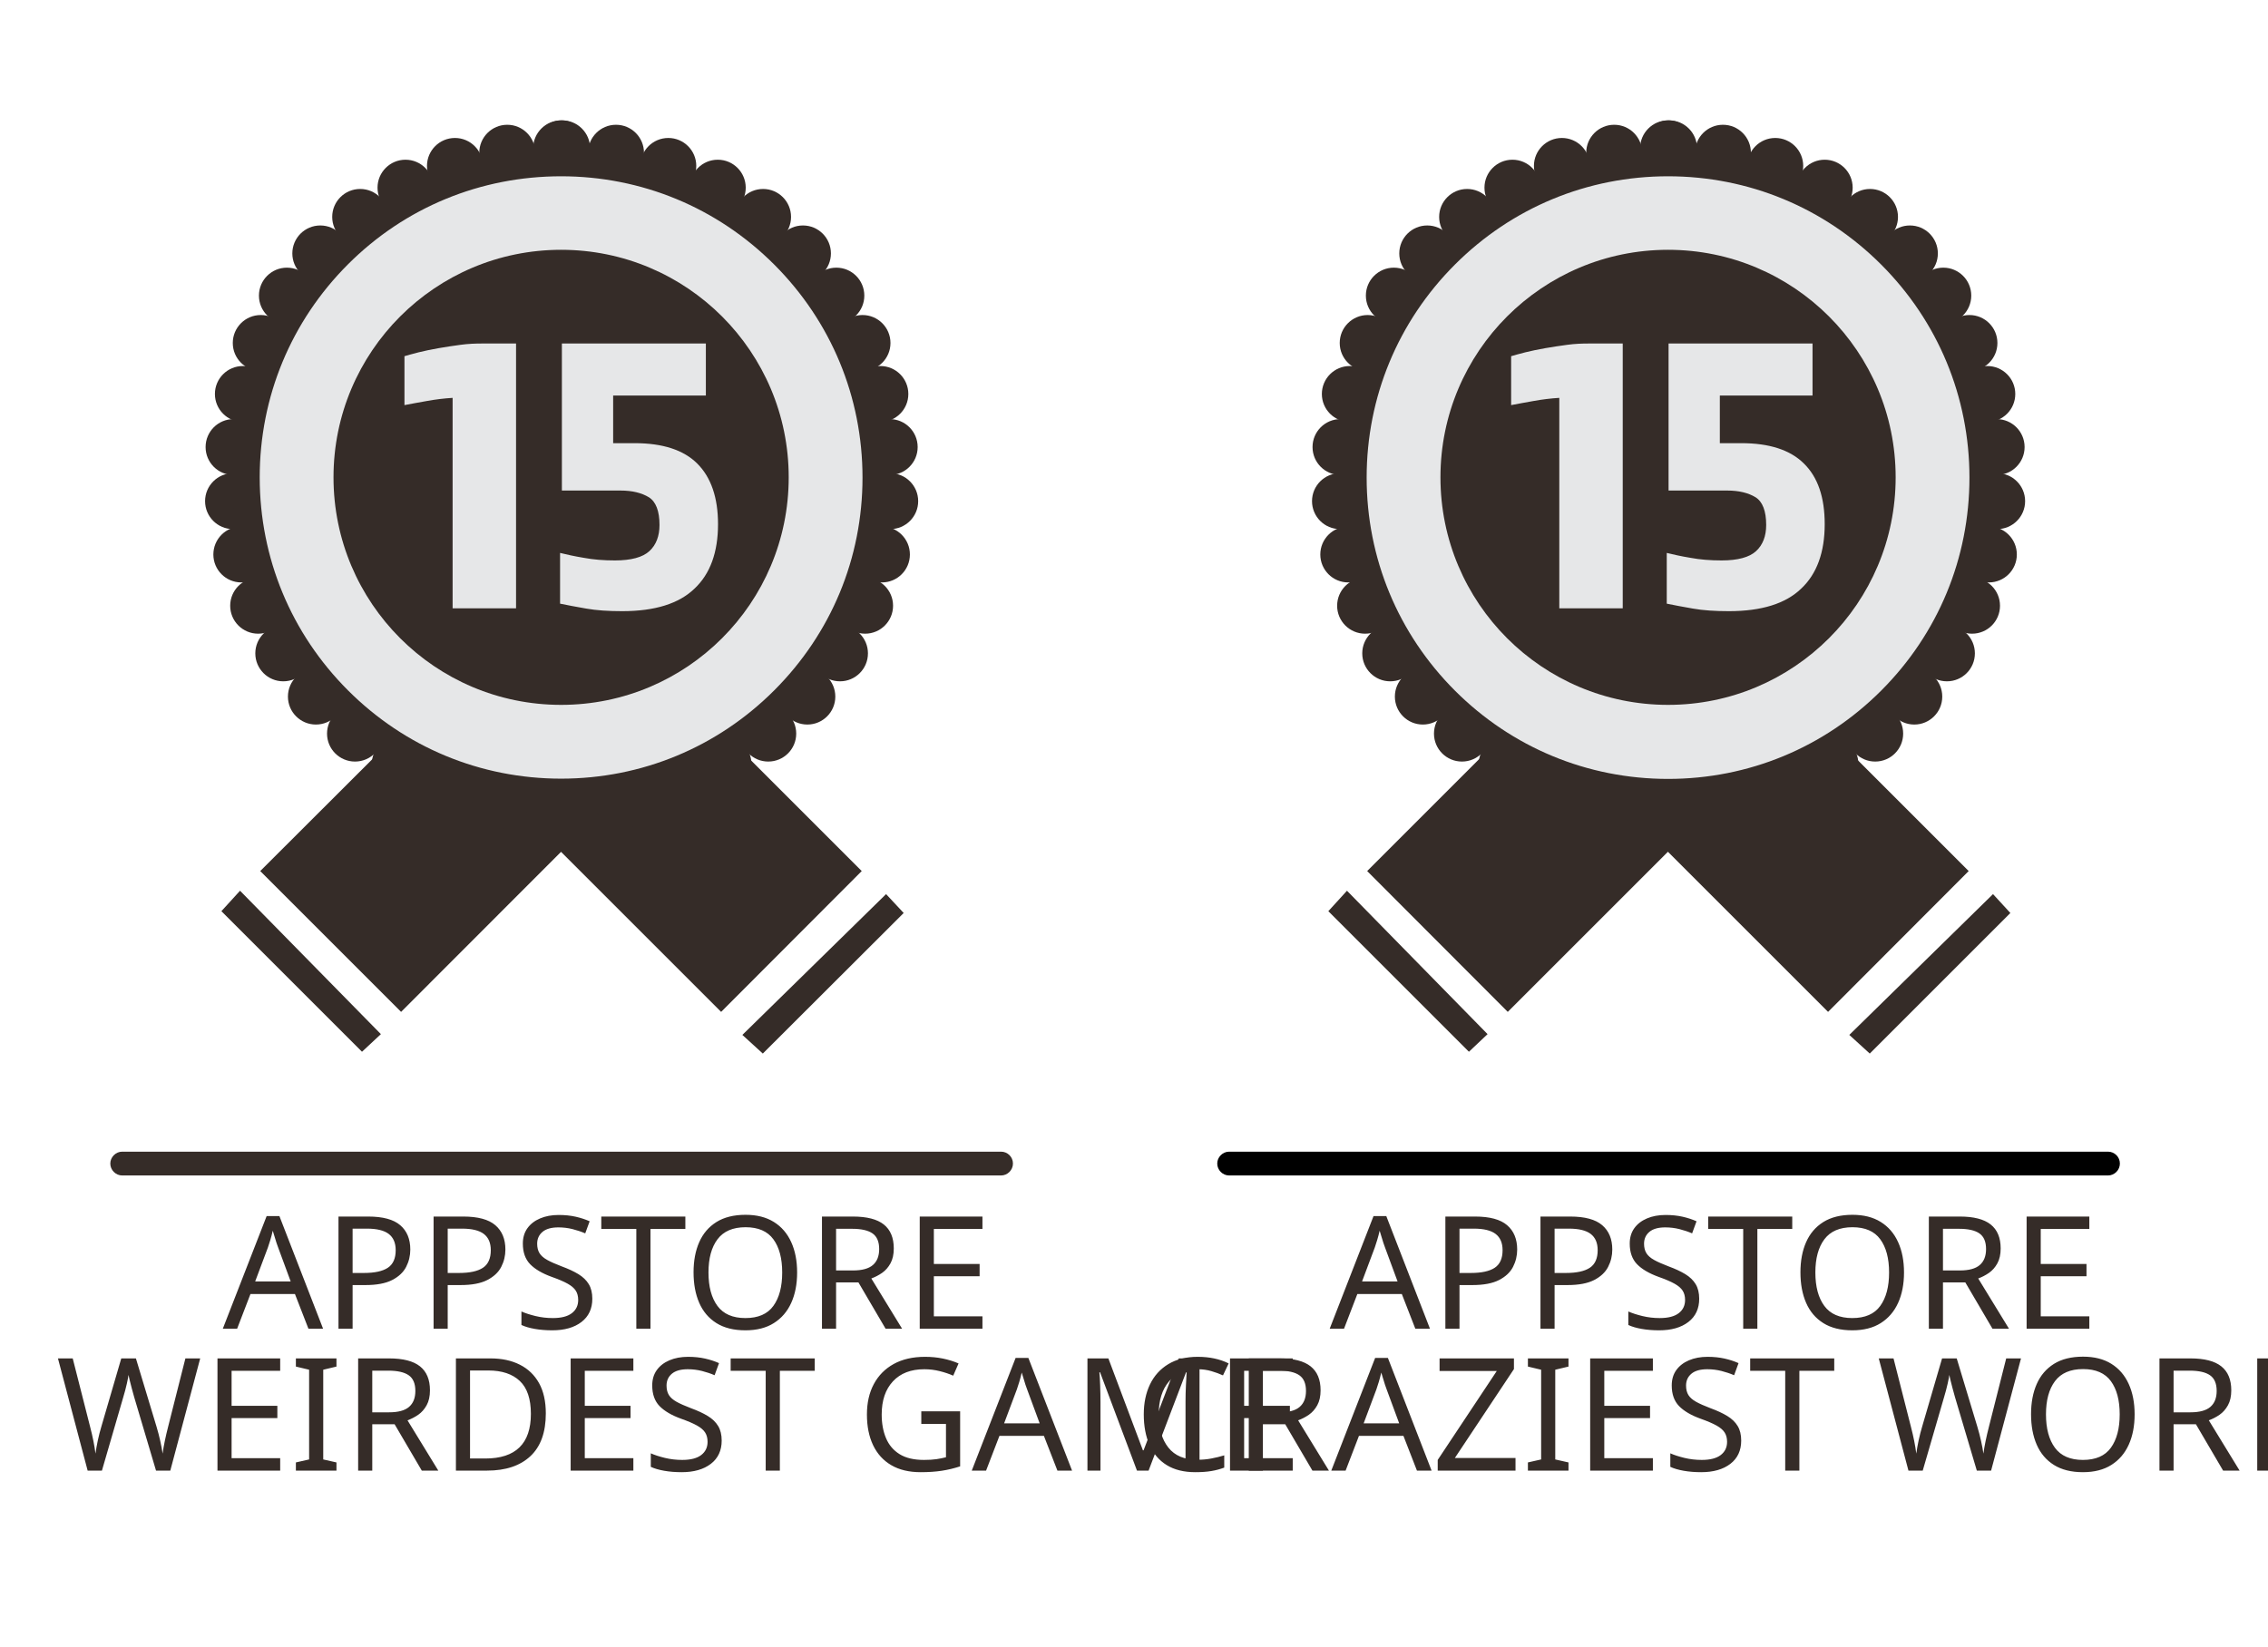
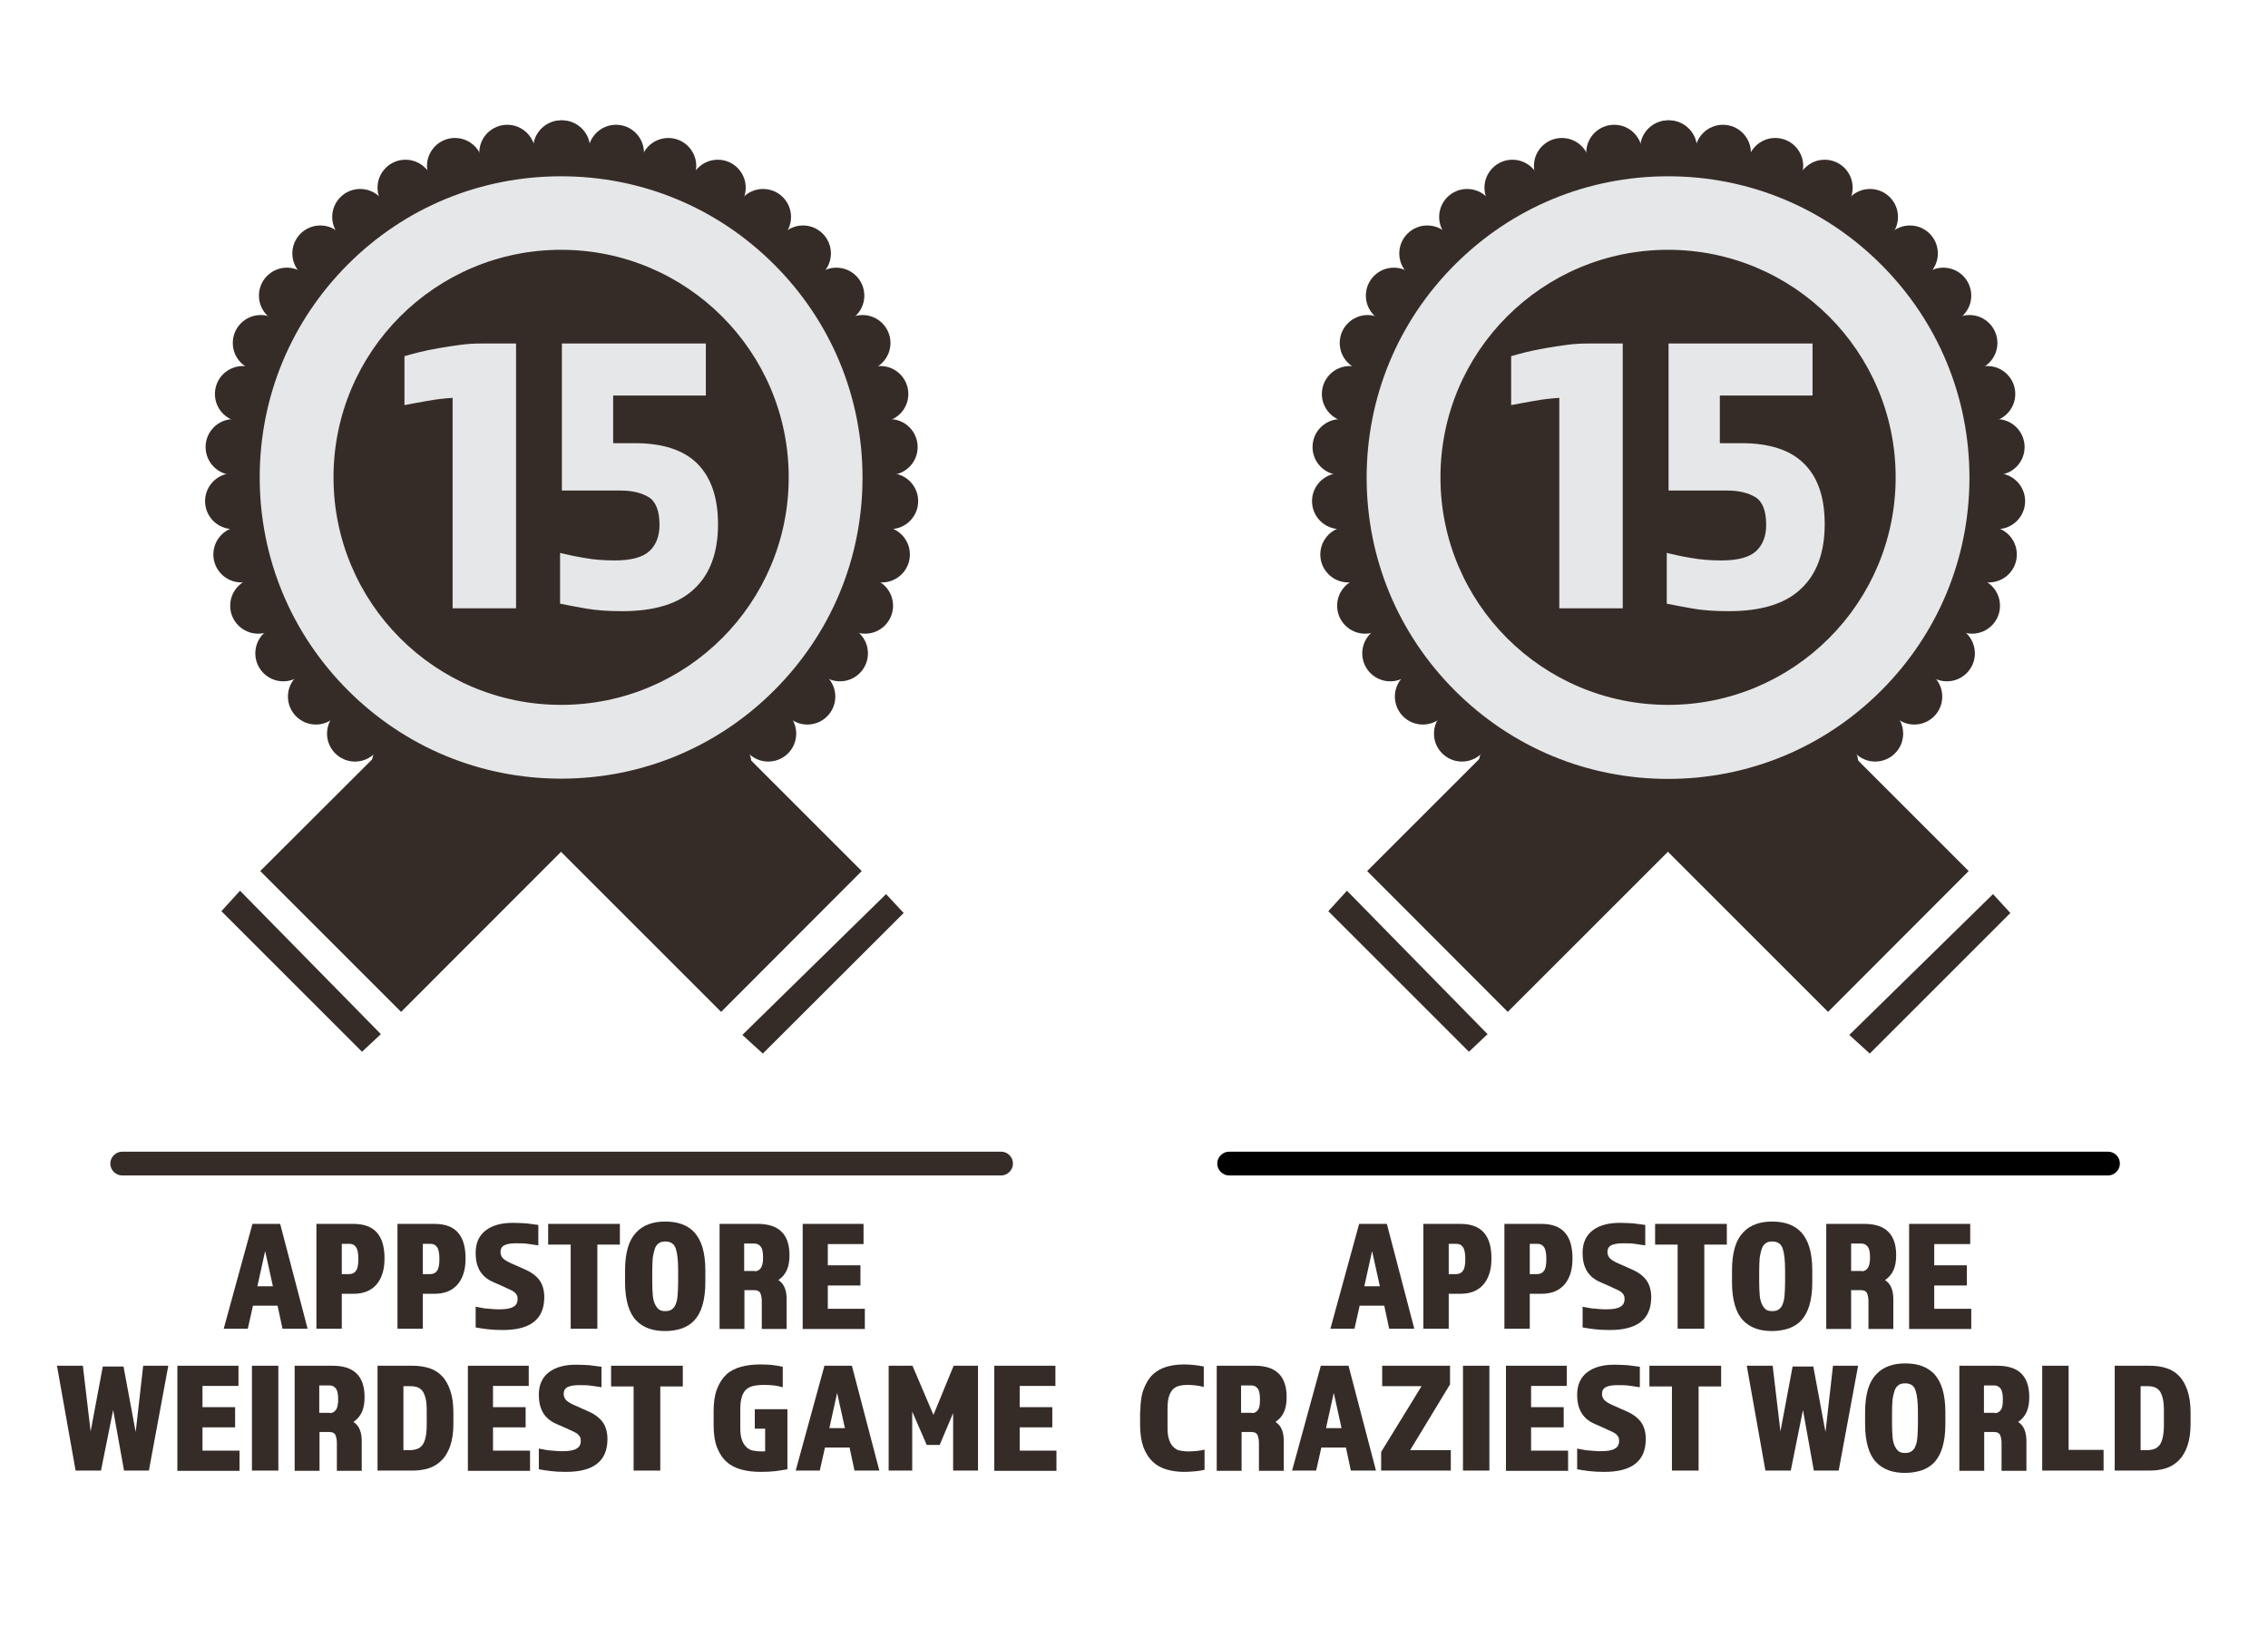
<svg xmlns="http://www.w3.org/2000/svg" version="1.1" id="Layer_1" x="0px" y="0px" viewBox="0 0 875.9 636" style="enable-background:new 0 0 875.9 636;" xml:space="preserve">
  <style type="text/css">
	.st0{fill:#352C28;}
	.st1{fill:#E6E7E8;}
- 	.st2{font-family:'Almaq-Refined';}
- 	.st3{font-size:60.702px;}
+ 	.st2{enable-background:new    ;}
</style>
  <path class="st0" d="M386.6,444.9H47.2c-2.5,0-4.6,2.1-4.6,4.6l0,0c0,2.5,2.1,4.6,4.6,4.6h339.4c2.5,0,4.6-2.1,4.6-4.6l0,0  C391.2,446.9,389.1,444.9,386.6,444.9z" />
  <g>
    <polygon class="st0" points="162.5,274.9 278.5,390.9 332.8,336.5 271.2,274.9  " />
    <polygon class="st0" points="286.7,399.8 294.6,407 349,352.7 342.2,345.4  " />
    <polygon class="st0" points="92.7,344.1 85.5,352 139.8,406.3 147.1,399.5  " />
    <polygon class="st0" points="270.8,274.9 154.9,390.9 100.5,336.5 162.2,274.9  " />
  </g>
  <g>
    <g>
      <g>
        <circle class="st0" cx="216.7" cy="57.3" r="10.8" />
      </g>
      <g>
        <circle class="st0" cx="195.9" cy="59" r="10.8" />
      </g>
      <g>
        <circle class="st0" cx="175.7" cy="64.1" r="10.8" />
      </g>
      <g>
        <circle class="st0" cx="156.6" cy="72.5" r="10.8" />
      </g>
      <g>
        <circle class="st0" cx="139.1" cy="83.8" r="10.8" />
      </g>
      <g>
        <circle class="st0" cx="123.7" cy="97.9" r="10.8" />
      </g>
      <g>
        <circle class="st0" cx="110.8" cy="114.2" r="10.8" />
      </g>
      <g>
        <circle class="st0" cx="100.7" cy="132.5" r="10.8" />
      </g>
      <g>
        <circle class="st0" cx="93.8" cy="152.2" r="10.8" />
      </g>
      <g>
        <circle class="st0" cx="90.2" cy="172.7" r="10.8" />
      </g>
      <g>
        <circle class="st0" cx="90" cy="193.6" r="10.8" />
      </g>
      <g>
        <circle class="st0" cx="93.2" cy="214.2" r="10.8" />
      </g>
      <g>
        <circle class="st0" cx="99.7" cy="234" r="10.8" />
      </g>
      <g>
        <circle class="st0" cx="109.4" cy="252.4" r="10.8" />
      </g>
      <g>
        <g>
          <circle class="st0" cx="122" cy="269.1" r="10.8" />
        </g>
        <g>
          <circle class="st0" cx="137.1" cy="283.4" r="10.8" />
        </g>
        <g>
          <circle class="st0" cx="154.4" cy="295.1" r="10.8" />
        </g>
        <g>
          <circle class="st0" cx="173.4" cy="303.8" r="10.8" />
        </g>
        <g>
          <circle class="st0" cx="193.5" cy="309.3" r="10.8" />
        </g>
      </g>
    </g>
    <g>
      <g>
        <circle class="st0" cx="217.1" cy="57.3" r="10.8" />
      </g>
      <g>
        <circle class="st0" cx="237.9" cy="59" r="10.8" />
      </g>
      <g>
-         <circle class="st0" cx="258.1" cy="64.1" r="10.8" />
+         <ellipse transform="matrix(0.1735 -0.9848 0.9848 0.1735 150.191 307.1639)" class="st0" cx="258.1" cy="64.1" rx="10.8" ry="10.8" />
      </g>
      <g>
        <circle class="st0" cx="277.2" cy="72.5" r="10.8" />
      </g>
      <g>
        <circle class="st0" cx="294.7" cy="83.8" r="10.8" />
      </g>
      <g>
        <circle class="st0" cx="310.1" cy="97.9" r="10.8" />
      </g>
      <g>
        <circle class="st0" cx="323" cy="114.2" r="10.8" />
      </g>
      <g>
        <circle class="st0" cx="333.1" cy="132.5" r="10.8" />
      </g>
      <g>
        <circle class="st0" cx="340" cy="152.2" r="10.8" />
      </g>
      <g>
        <circle class="st0" cx="343.6" cy="172.7" r="10.8" />
      </g>
      <g>
        <circle class="st0" cx="343.8" cy="193.6" r="10.8" />
      </g>
      <g>
        <circle class="st0" cx="340.6" cy="214.2" r="10.8" />
      </g>
      <g>
        <circle class="st0" cx="334.1" cy="234" r="10.8" />
      </g>
      <g>
        <circle class="st0" cx="324.4" cy="252.4" r="10.8" />
      </g>
      <g>
        <circle class="st0" cx="311.8" cy="269.1" r="10.8" />
      </g>
      <g>
        <circle class="st0" cx="296.7" cy="283.4" r="10.8" />
      </g>
      <g>
        <circle class="st0" cx="279.4" cy="295.1" r="10.8" />
      </g>
      <g>
        <circle class="st0" cx="260.5" cy="303.8" r="10.8" />
      </g>
      <g>
        <circle class="st0" cx="240.4" cy="309.3" r="10.8" />
      </g>
      <g>
        <circle class="st0" cx="240.4" cy="309.3" r="10.8" />
      </g>
    </g>
  </g>
  <circle class="st1" cx="216.7" cy="184.4" r="121.8" />
  <circle class="st0" cx="216.7" cy="184.4" r="87.9" />
  <g>
-     <path class="st0" d="M216.7,68.1c31.1,0,60.3,12.1,82.3,34.1c22,22,34.1,51.2,34.1,82.3S321,244.7,299,266.7   c-22,22-51.2,34.1-82.3,34.1s-60.3-12.1-82.3-34.1c-22-22-34.1-51.2-34.1-82.3s12.1-60.3,34.1-82.3S185.6,68.1,216.7,68.1    M216.7,57.3c-70.2,0-127.1,56.9-127.1,127.1s56.9,127.1,127.1,127.1s127.1-56.9,127.1-127.1S286.9,57.3,216.7,57.3L216.7,57.3z" />
-   </g>
-   <g>
-     <path class="st1" d="M174.8,235v-81.3c-3.3,0.2-6.6,0.6-9.9,1.2c-3.3,0.6-6.2,1.1-8.7,1.6v-18.9c1.3-0.4,3.2-0.9,5.5-1.5   c2.4-0.6,4.9-1.1,7.7-1.6c2.8-0.5,5.6-0.9,8.5-1.3c2.9-0.4,5.7-0.5,8.4-0.5h13V235H174.8z" />
-     <path class="st1" d="M277.3,202.5c0,10.8-3,19.2-9.1,24.9c-6,5.8-15.3,8.7-27.9,8.7c-5.3,0-10-0.3-13.9-1   c-3.9-0.7-7.3-1.3-10.1-1.9v-19.6c2.5,0.6,5.5,1.3,9.2,1.9c3.7,0.7,7.7,1,12,1c6.2,0,10.7-1.2,13.3-3.6c2.6-2.4,3.9-5.8,3.9-10.1   c0-5.4-1.4-9-4.1-10.7c-2.8-1.7-6.4-2.6-11-2.6H217v-56.8h55.6v20.1h-35.8v18.4h8.3c10.8,0,18.9,2.6,24.2,7.9   C274.6,184.4,277.3,192.2,277.3,202.5z" />
-   </g>
-   <text transform="matrix(1 0 0 1 86.044 513.3077)">
-     <tspan x="0" y="0" class="st0 st2 st3">APPSTORE </tspan>
-     <tspan x="-64.4" y="54.8" class="st0 st2 st3">WEIRDEST GAME</tspan>
-   </text>
+     <path class="st0" d="M216.7,68.1c31.1,0,60.3,12.1,82.3,34.1s34.1,51.2,34.1,82.3S321,244.7,299,266.7s-51.2,34.1-82.3,34.1   s-60.3-12.1-82.3-34.1s-34.1-51.2-34.1-82.3s12.1-60.3,34.1-82.3S185.6,68.1,216.7,68.1 M216.7,57.3   c-70.2,0-127.1,56.9-127.1,127.1s56.9,127.1,127.1,127.1s127.1-56.9,127.1-127.1S286.9,57.3,216.7,57.3L216.7,57.3z" />
+   </g>
+   <g>
+     <path class="st1" d="M174.8,235v-81.3c-3.3,0.2-6.6,0.6-9.9,1.2c-3.3,0.6-6.2,1.1-8.7,1.6v-18.9c1.3-0.4,3.2-0.9,5.5-1.5   c2.4-0.6,4.9-1.1,7.7-1.6s5.6-0.9,8.5-1.3c2.9-0.4,5.7-0.5,8.4-0.5h13V235H174.8z" />
+     <path class="st1" d="M277.3,202.5c0,10.8-3,19.2-9.1,24.9c-6,5.8-15.3,8.7-27.9,8.7c-5.3,0-10-0.3-13.9-1s-7.3-1.3-10.1-1.9v-19.6   c2.5,0.6,5.5,1.3,9.2,1.9c3.7,0.7,7.7,1,12,1c6.2,0,10.7-1.2,13.3-3.6c2.6-2.4,3.9-5.8,3.9-10.1c0-5.4-1.4-9-4.1-10.7   c-2.8-1.7-6.4-2.6-11-2.6H217v-56.8h55.6v20.1h-35.8v18.4h8.3c10.8,0,18.9,2.6,24.2,7.9C274.6,184.4,277.3,192.2,277.3,202.5z" />
+   </g>
+   <g class="st2">
+     <path class="st0" d="M97.5,472.8h10.7l10.6,40.5h-9.7l-1.9-8.9h-9.5l-2,8.9h-9.3L97.5,472.8z M105.4,496.9l-3-13.6l-3,13.6H105.4z" />
+     <path class="st0" d="M122.3,472.8h14.1c4.2,0,7.2,1.1,9.2,3.4c2,2.3,2.9,5.6,2.9,10c0,4.2-1,7.5-3,9.9c-2,2.4-5,3.7-8.9,3.7h-4.6   v13.5h-9.8V472.8z M134.8,492.2c1.2,0,2.1-0.4,2.7-1.3c0.6-0.8,0.9-2.3,0.9-4.5c0-2.2-0.3-3.8-0.9-4.6c-0.6-0.9-1.4-1.3-2.6-1.3   h-2.9v11.7H134.8z" />
+     <path class="st0" d="M153.6,472.8h14.1c4.2,0,7.2,1.1,9.2,3.4c2,2.3,2.9,5.6,2.9,10c0,4.2-1,7.5-3,9.9c-2,2.4-5,3.7-8.9,3.7h-4.6   v13.5h-9.8V472.8z M166.1,492.2c1.2,0,2.1-0.4,2.7-1.3c0.6-0.8,0.9-2.3,0.9-4.5c0-2.2-0.3-3.8-0.9-4.6c-0.6-0.9-1.4-1.3-2.6-1.3   h-2.9v11.7H166.1z" />
+     <path class="st0" d="M199.9,501.7c0-0.6-0.1-1-0.3-1.4c-0.2-0.4-0.5-0.7-0.9-1.1c-0.4-0.3-1-0.7-1.7-1c-0.7-0.3-1.6-0.7-2.6-1.2   l-3.4-1.5c-1-0.4-2-0.9-2.8-1.5c-0.9-0.6-1.6-1.3-2.3-2.2c-0.7-0.9-1.2-2-1.6-3.2c-0.4-1.3-0.6-2.8-0.6-4.6c0-1.9,0.3-3.6,1-5.1   c0.7-1.5,1.7-2.7,2.9-3.6c1.3-1,2.8-1.7,4.6-2.2c1.8-0.5,3.8-0.7,5.9-0.7c1.8,0,3.5,0.1,5.2,0.2c1.6,0.2,3.2,0.4,4.6,0.6v7.9   c-1.4-0.2-2.8-0.4-4.1-0.6c-1.3-0.2-2.9-0.2-4.6-0.2c-1.8,0-3.2,0.2-4.3,0.7c-1.1,0.5-1.6,1.4-1.6,2.7c0,0.7,0.2,1.3,0.5,1.8   c0.3,0.5,0.7,0.9,1.3,1.3c0.6,0.4,1.2,0.7,2,1.1c0.7,0.3,1.6,0.7,2.5,1.1l3.6,1.6c2.2,1,3.9,2.3,5.1,3.9c1.2,1.6,1.9,3.9,1.9,6.6   c0,8.5-5.3,12.7-16,12.7c-2.3,0-4.2-0.1-5.8-0.3c-1.6-0.2-3.2-0.4-4.7-0.7v-8c0.7,0.1,1.4,0.3,2.1,0.4c0.7,0.1,1.4,0.3,2.1,0.3   s1.5,0.2,2.3,0.2c0.8,0.1,1.8,0.1,2.8,0.1c2.4,0,4.2-0.3,5.3-1C199.4,504.2,199.9,503.2,199.9,501.7z" />
+     <path class="st0" d="M220.4,480.8h-8.7v-8h27.7v8h-8.7v32.5h-10.3V480.8z" />
+     <path class="st0" d="M256.9,514.2c-2.3,0-4.5-0.3-6.4-1c-1.9-0.7-3.5-1.7-4.9-3.2c-1.4-1.5-2.4-3.4-3.1-5.8s-1.1-5.3-1.1-8.7v-4.9   c0-3.4,0.4-6.3,1.1-8.7c0.7-2.4,1.8-4.3,3.2-5.8c1.4-1.5,3-2.5,4.9-3.2c1.9-0.7,4-1,6.3-1c2.3,0,4.5,0.3,6.4,1   c1.9,0.7,3.5,1.7,4.9,3.2c1.3,1.5,2.4,3.4,3.1,5.8c0.7,2.4,1.1,5.3,1.1,8.7v4.9c0,3.4-0.4,6.3-1.1,8.7c-0.7,2.4-1.7,4.3-3.1,5.8   c-1.3,1.5-3,2.5-4.9,3.2C261.5,513.8,259.3,514.2,256.9,514.2z M257,479.6c-1.1,0-2,0.2-2.6,0.7c-0.7,0.5-1.2,1.2-1.5,2.1   s-0.6,2.1-0.8,3.4c-0.1,1.4-0.2,3-0.2,4.9v4.7c0,1.9,0.1,3.5,0.2,4.9c0.1,1.4,0.4,2.5,0.8,3.4c0.4,0.9,0.9,1.6,1.5,2.1   c0.6,0.5,1.5,0.7,2.5,0.7c1.1,0,2-0.2,2.6-0.7c0.7-0.5,1.2-1.2,1.5-2.1c0.4-0.9,0.6-2.1,0.7-3.4c0.1-1.4,0.2-3,0.2-4.9v-4.7   c0-3.7-0.3-6.5-0.9-8.3C260.4,480.5,259,479.6,257,479.6z" />
+     <path class="st0" d="M277.9,472.8h14.7c8.2,0,12.3,4,12.3,12.1c0,2.2-0.3,4.1-1,5.7c-0.7,1.6-1.8,2.9-3.3,3.9   c1.2,0.8,2,1.8,2.5,3.1c0.5,1.3,0.7,2.7,0.7,4.3v11.5h-9.6v-10.8c0-1.1-0.2-2.1-0.5-2.9c-0.3-0.8-1.1-1.3-2.4-1.3h-3.8v15h-9.6   V472.8z M291.5,491.1c1,0,1.7-0.4,2.3-1.2c0.6-0.8,0.9-2.1,0.9-4.1c0-2.1-0.3-3.5-0.9-4.2c-0.6-0.8-1.4-1.2-2.5-1.2h-3.9v10.6   H291.5z" />
+     <path class="st0" d="M309.9,472.8h23.6v7.8h-13.8v8.2h12.6v7.8h-12.6v9h14.3v7.8h-24V472.8z" />
+   </g>
+   <g class="st2">
+     <path class="st0" d="M22,527.6h10l3,25.4l4.7-25.1h8l4.7,25.3l2.9-25.6H65l-7.5,40.5h-9.6l-4.2-23.4L39,568.1h-9.8L22,527.6z" />
+     <path class="st0" d="M68.5,527.6h23.6v7.8H78.2v8.2h12.6v7.8H78.2v9h14.3v7.8h-24V527.6z" />
+     <path class="st0" d="M97.3,527.6h10.2v40.5H97.3V527.6z" />
+     <path class="st0" d="M113.8,527.6h14.7c8.2,0,12.3,4,12.3,12.1c0,2.2-0.3,4.1-1,5.7c-0.7,1.6-1.8,2.9-3.3,3.9   c1.2,0.8,2,1.8,2.5,3.1c0.5,1.3,0.7,2.7,0.7,4.3v11.5h-9.6v-10.8c0-1.1-0.2-2.1-0.5-2.9c-0.3-0.8-1.1-1.3-2.4-1.3h-3.8v15h-9.6   V527.6z M127.4,545.9c1,0,1.7-0.4,2.3-1.2c0.6-0.8,0.9-2.1,0.9-4.1c0-2.1-0.3-3.5-0.9-4.2c-0.6-0.8-1.4-1.2-2.5-1.2h-3.9v10.6   H127.4z" />
+     <path class="st0" d="M145.8,568.1v-40.5h13.5c2.3,0,4.5,0.3,6.4,0.9c1.9,0.6,3.6,1.6,5,3.1c1.4,1.4,2.4,3.3,3.2,5.6   c0.8,2.3,1.2,5.2,1.2,8.6v4.1c0,3.4-0.4,6.3-1.2,8.6c-0.8,2.3-1.9,4.2-3.3,5.6c-1.4,1.4-3.1,2.5-5,3.1c-1.9,0.6-4,0.9-6.3,0.9   H145.8z M155.6,560.2h2.5c1.1,0,2-0.1,2.8-0.4c0.8-0.2,1.5-0.7,2.1-1.4c0.6-0.7,1-1.7,1.3-2.9c0.3-1.3,0.5-2.9,0.5-5v-5.2   c0-2-0.1-3.7-0.4-4.9c-0.3-1.3-0.7-2.3-1.2-3c-0.5-0.7-1.2-1.2-2-1.5c-0.8-0.3-1.7-0.4-2.8-0.4h-2.6V560.2z" />
+     <path class="st0" d="M180.6,527.6h23.6v7.8h-13.8v8.2h12.6v7.8h-12.6v9h14.3v7.8h-24V527.6z" />
+     <path class="st0" d="M224.3,556.5c0-0.6-0.1-1-0.3-1.4c-0.2-0.4-0.5-0.7-0.9-1.1c-0.4-0.3-1-0.7-1.7-1c-0.7-0.3-1.6-0.7-2.6-1.2   l-3.4-1.5c-1-0.4-2-0.9-2.8-1.5c-0.9-0.6-1.6-1.3-2.3-2.2c-0.7-0.9-1.2-2-1.6-3.2c-0.4-1.3-0.6-2.8-0.6-4.6c0-1.9,0.3-3.6,1-5.1   c0.7-1.5,1.7-2.7,2.9-3.6c1.3-1,2.8-1.7,4.6-2.2c1.8-0.5,3.8-0.7,5.9-0.7c1.8,0,3.5,0.1,5.2,0.2c1.6,0.2,3.2,0.4,4.6,0.6v7.9   c-1.4-0.2-2.8-0.4-4.1-0.6c-1.3-0.2-2.9-0.2-4.6-0.2c-1.8,0-3.2,0.2-4.3,0.7c-1.1,0.5-1.6,1.4-1.6,2.7c0,0.7,0.2,1.3,0.5,1.8   c0.3,0.5,0.7,0.9,1.3,1.3c0.6,0.4,1.2,0.7,2,1.1c0.7,0.3,1.6,0.7,2.5,1.1l3.6,1.6c2.2,1,3.9,2.3,5.1,3.9c1.2,1.6,1.9,3.9,1.9,6.6   c0,8.5-5.3,12.7-16,12.7c-2.3,0-4.2-0.1-5.8-0.3c-1.6-0.2-3.2-0.4-4.7-0.7v-8c0.7,0.1,1.4,0.3,2.1,0.4c0.7,0.1,1.4,0.3,2.1,0.3   s1.5,0.2,2.3,0.2c0.8,0.1,1.8,0.1,2.8,0.1c2.4,0,4.2-0.3,5.3-1C223.8,559,224.3,558,224.3,556.5z" />
+     <path class="st0" d="M244.8,535.6H236v-8h27.7v8H255v32.5h-10.3V535.6z" />
+     <path class="st0" d="M275.6,545.2c0-3.4,0.4-6.3,1.3-8.6c0.9-2.3,2.1-4.2,3.6-5.6s3.5-2.4,5.7-3c2.2-0.6,4.7-0.9,7.5-0.9   c1.6,0,3.1,0.1,4.5,0.2c1.4,0.2,2.8,0.4,4.1,0.7v7.9c-1.3-0.3-2.4-0.6-3.5-0.7c-1.1-0.1-2.3-0.2-3.7-0.2c-1.3,0-2.6,0.1-3.7,0.3   c-1.1,0.2-2.1,0.6-2.9,1.2c-0.8,0.6-1.5,1.6-1.9,2.8c-0.4,1.2-0.7,2.8-0.7,4.9v7.3c0,2.1,0.2,3.7,0.7,4.9c0.4,1.2,1.1,2.1,1.8,2.8   c0.8,0.6,1.6,1.1,2.6,1.2c1,0.2,2,0.3,3,0.3c0.2,0,0.4,0,0.6,0s0.5,0,0.9-0.1v-8.7h-4v-7.5h12.6v23.2c-1.3,0.2-2.8,0.5-4.5,0.7   c-1.7,0.2-3.7,0.3-5.8,0.3c-2.8,0-5.3-0.3-7.5-0.9c-2.2-0.6-4.2-1.6-5.7-3c-1.6-1.4-2.8-3.3-3.7-5.6c-0.9-2.3-1.3-5.2-1.3-8.6   V545.2z" />
+     <path class="st0" d="M318.4,527.6H329l10.6,40.5H330l-1.9-8.9h-9.5l-2,8.9h-9.3L318.4,527.6z M326.3,551.7l-3-13.6l-3,13.6H326.3z" />
+     <path class="st0" d="M343.2,527.6h9.2l8.1,19l7.8-19h9.4v40.5h-9.6v-22.2l-5.2,12.3h-5l-5.6-12.9v22.8h-9.1V527.6z" />
+     <path class="st0" d="M384,527.6h23.6v7.8h-13.8v8.2h12.6v7.8h-12.6v9H408v7.8h-24V527.6z" />
+   </g>
  <path d="M814.1,444.9H474.7c-2.5,0-4.6,2.1-4.6,4.6l0,0c0,2.5,2.1,4.6,4.6,4.6h339.4c2.5,0,4.6-2.1,4.6-4.6l0,0  C818.7,446.9,816.6,444.9,814.1,444.9z" />
  <g>
    <polygon class="st0" points="590,274.9 706,390.9 760.3,336.5 698.7,274.9  " />
    <polygon class="st0" points="714.2,399.8 722.1,407 776.4,352.7 769.7,345.4  " />
    <polygon class="st0" points="520.2,344.1 513,352 567.3,406.3 574.5,399.5  " />
    <polygon class="st0" points="698.3,274.9 582.3,390.9 528,336.5 589.6,274.9  " />
  </g>
  <g>
    <g>
      <g>
        <circle class="st0" cx="644.2" cy="57.3" r="10.8" />
      </g>
      <g>
        <circle class="st0" cx="623.4" cy="59" r="10.8" />
      </g>
      <g>
        <circle class="st0" cx="603.2" cy="64.1" r="10.8" />
      </g>
      <g>
        <circle class="st0" cx="584.1" cy="72.5" r="10.8" />
      </g>
      <g>
        <circle class="st0" cx="566.6" cy="83.8" r="10.8" />
      </g>
      <g>
        <circle class="st0" cx="551.2" cy="97.9" r="10.8" />
      </g>
      <g>
        <circle class="st0" cx="538.3" cy="114.2" r="10.8" />
      </g>
      <g>
        <circle class="st0" cx="528.2" cy="132.5" r="10.8" />
      </g>
      <g>
        <circle class="st0" cx="521.3" cy="152.2" r="10.8" />
      </g>
      <g>
        <circle class="st0" cx="517.7" cy="172.7" r="10.8" />
      </g>
      <g>
        <circle class="st0" cx="517.5" cy="193.6" r="10.8" />
      </g>
      <g>
        <circle class="st0" cx="520.7" cy="214.2" r="10.8" />
      </g>
      <g>
        <circle class="st0" cx="527.2" cy="234" r="10.8" />
      </g>
      <g>
        <circle class="st0" cx="536.9" cy="252.4" r="10.8" />
      </g>
      <g>
        <g>
          <circle class="st0" cx="549.5" cy="269.1" r="10.8" />
        </g>
        <g>
          <circle class="st0" cx="564.6" cy="283.4" r="10.8" />
        </g>
        <g>
          <circle class="st0" cx="581.9" cy="295.1" r="10.8" />
        </g>
        <g>
          <circle class="st0" cx="600.8" cy="303.8" r="10.8" />
        </g>
        <g>
          <circle class="st0" cx="621" cy="309.3" r="10.8" />
        </g>
      </g>
    </g>
    <g>
      <g>
        <circle class="st0" cx="644.6" cy="57.3" r="10.8" />
      </g>
      <g>
        <circle class="st0" cx="665.4" cy="59" r="10.8" />
      </g>
      <g>
        <circle class="st0" cx="685.6" cy="64.1" r="10.8" />
      </g>
      <g>
        <circle class="st0" cx="704.7" cy="72.5" r="10.8" />
      </g>
      <g>
        <circle class="st0" cx="722.2" cy="83.8" r="10.8" />
      </g>
      <g>
        <circle class="st0" cx="737.6" cy="97.9" r="10.8" />
      </g>
      <g>
        <circle class="st0" cx="750.5" cy="114.2" r="10.8" />
      </g>
      <g>
        <circle class="st0" cx="760.6" cy="132.5" r="10.8" />
      </g>
      <g>
        <circle class="st0" cx="767.5" cy="152.2" r="10.8" />
      </g>
      <g>
        <circle class="st0" cx="771.1" cy="172.7" r="10.8" />
      </g>
      <g>
        <circle class="st0" cx="771.3" cy="193.6" r="10.8" />
      </g>
      <g>
        <circle class="st0" cx="768.1" cy="214.2" r="10.8" />
      </g>
      <g>
        <circle class="st0" cx="761.6" cy="234" r="10.8" />
      </g>
      <g>
        <circle class="st0" cx="751.9" cy="252.4" r="10.8" />
      </g>
      <g>
        <circle class="st0" cx="739.3" cy="269.1" r="10.8" />
      </g>
      <g>
        <circle class="st0" cx="724.2" cy="283.4" r="10.8" />
      </g>
      <g>
        <circle class="st0" cx="706.9" cy="295.1" r="10.8" />
      </g>
      <g>
        <circle class="st0" cx="688" cy="303.8" r="10.8" />
      </g>
      <g>
        <circle class="st0" cx="667.8" cy="309.3" r="10.8" />
      </g>
      <g>
        <circle class="st0" cx="667.8" cy="309.3" r="10.8" />
      </g>
    </g>
  </g>
  <circle class="st1" cx="644.2" cy="184.4" r="121.8" />
  <circle class="st0" cx="644.2" cy="184.4" r="87.9" />
  <g>
-     <path class="st0" d="M644.2,68.1c31.1,0,60.3,12.1,82.3,34.1s34.1,51.2,34.1,82.3s-12.1,60.3-34.1,82.3c-22,22-51.2,34.1-82.3,34.1   s-60.3-12.1-82.3-34.1c-22-22-34.1-51.2-34.1-82.3s12.1-60.3,34.1-82.3C583.9,80.2,613.1,68.1,644.2,68.1 M644.2,57.3   c-70.2,0-127.1,56.9-127.1,127.1S574,311.4,644.2,311.4s127.1-56.9,127.1-127.1S714.4,57.3,644.2,57.3L644.2,57.3z" />
-   </g>
-   <g>
-     <path class="st1" d="M602.2,235v-81.3c-3.3,0.2-6.6,0.6-9.9,1.2c-3.3,0.6-6.2,1.1-8.7,1.6v-18.9c1.3-0.4,3.2-0.9,5.5-1.5   c2.4-0.6,4.9-1.1,7.7-1.6c2.8-0.5,5.6-0.9,8.5-1.3c2.9-0.4,5.7-0.5,8.4-0.5h13V235H602.2z" />
-     <path class="st1" d="M704.7,202.5c0,10.8-3,19.2-9.1,24.9c-6,5.8-15.3,8.7-27.9,8.7c-5.3,0-10-0.3-13.9-1   c-3.9-0.7-7.3-1.3-10.1-1.9v-19.6c2.5,0.6,5.5,1.3,9.2,1.9c3.7,0.7,7.7,1,12,1c6.2,0,10.7-1.2,13.3-3.6c2.6-2.4,3.9-5.8,3.9-10.1   c0-5.4-1.4-9-4.1-10.7c-2.8-1.7-6.4-2.6-11-2.6h-22.6v-56.8H700v20.1h-35.8v18.4h8.3c10.8,0,18.9,2.6,24.2,7.9   C702.1,184.4,704.7,192.2,704.7,202.5z" />
-   </g>
-   <text transform="matrix(1 0 0 1 513.5226 513.3077)">
-     <tspan x="0" y="0" class="st0 st2 st3">APPSTORE </tspan>
-     <tspan x="-75.5" y="54.8" class="st0 st2 st3">CRAZIEST WORLD</tspan>
-   </text>
+     <path class="st0" d="M644.2,68.1c31.1,0,60.3,12.1,82.3,34.1s34.1,51.2,34.1,82.3s-12.1,60.3-34.1,82.3s-51.2,34.1-82.3,34.1   s-60.3-12.1-82.3-34.1s-34.1-51.2-34.1-82.3s12.1-60.3,34.1-82.3S613.1,68.1,644.2,68.1 M644.2,57.3   c-70.2,0-127.1,56.9-127.1,127.1s56.9,127,127.1,127s127.1-56.9,127.1-127.1S714.4,57.3,644.2,57.3L644.2,57.3z" />
+   </g>
+   <g>
+     <path class="st1" d="M602.2,235v-81.3c-3.3,0.2-6.6,0.6-9.9,1.2c-3.3,0.6-6.2,1.1-8.7,1.6v-18.9c1.3-0.4,3.2-0.9,5.5-1.5   c2.4-0.6,4.9-1.1,7.7-1.6s5.6-0.9,8.5-1.3c2.9-0.4,5.7-0.5,8.4-0.5h13V235H602.2z" />
+     <path class="st1" d="M704.7,202.5c0,10.8-3,19.2-9.1,24.9c-6,5.8-15.3,8.7-27.9,8.7c-5.3,0-10-0.3-13.9-1s-7.3-1.3-10.1-1.9v-19.6   c2.5,0.6,5.5,1.3,9.2,1.9c3.7,0.7,7.7,1,12,1c6.2,0,10.7-1.2,13.3-3.6c2.6-2.4,3.9-5.8,3.9-10.1c0-5.4-1.4-9-4.1-10.7   c-2.8-1.7-6.4-2.6-11-2.6h-22.6v-56.8H700v20.1h-35.8v18.4h8.3c10.8,0,18.9,2.6,24.2,7.9C702.1,184.4,704.7,192.2,704.7,202.5z" />
+   </g>
+   <g class="st2">
+     <path class="st0" d="M524.9,472.8h10.7l10.6,40.5h-9.7l-1.9-8.9h-9.5l-2,8.9h-9.3L524.9,472.8z M532.9,496.9l-3-13.6l-3,13.6H532.9   z" />
+     <path class="st0" d="M549.8,472.8h14.1c4.2,0,7.2,1.1,9.2,3.4c2,2.3,2.9,5.6,2.9,10c0,4.2-1,7.5-3,9.9c-2,2.4-5,3.7-8.9,3.7h-4.6   v13.5h-9.8V472.8z M562.3,492.2c1.2,0,2.1-0.4,2.7-1.3c0.6-0.8,0.9-2.3,0.9-4.5c0-2.2-0.3-3.8-0.9-4.6c-0.6-0.9-1.4-1.3-2.6-1.3   h-2.9v11.7H562.3z" />
+     <path class="st0" d="M581.1,472.8h14.1c4.2,0,7.2,1.1,9.2,3.4c2,2.3,2.9,5.6,2.9,10c0,4.2-1,7.5-3,9.9c-2,2.4-5,3.7-8.9,3.7h-4.6   v13.5h-9.8V472.8z M593.6,492.2c1.2,0,2.1-0.4,2.7-1.3c0.6-0.8,0.9-2.3,0.9-4.5c0-2.2-0.3-3.8-0.9-4.6c-0.6-0.9-1.4-1.3-2.6-1.3   h-2.9v11.7H593.6z" />
+     <path class="st0" d="M627.4,501.7c0-0.6-0.1-1-0.3-1.4c-0.2-0.4-0.5-0.7-0.9-1.1c-0.4-0.3-1-0.7-1.7-1c-0.7-0.3-1.6-0.7-2.6-1.2   l-3.4-1.5c-1-0.4-2-0.9-2.8-1.5c-0.9-0.6-1.6-1.3-2.3-2.2c-0.7-0.9-1.2-2-1.6-3.2c-0.4-1.3-0.6-2.8-0.6-4.6c0-1.9,0.3-3.6,1-5.1   c0.7-1.5,1.7-2.7,2.9-3.6c1.3-1,2.8-1.7,4.6-2.2c1.8-0.5,3.8-0.7,5.9-0.7c1.8,0,3.5,0.1,5.2,0.2c1.6,0.2,3.2,0.4,4.6,0.6v7.9   c-1.4-0.2-2.8-0.4-4.1-0.6c-1.3-0.2-2.9-0.2-4.6-0.2c-1.8,0-3.2,0.2-4.3,0.7c-1.1,0.5-1.6,1.4-1.6,2.7c0,0.7,0.2,1.3,0.5,1.8   c0.3,0.5,0.7,0.9,1.3,1.3c0.6,0.4,1.2,0.7,2,1.1c0.7,0.3,1.6,0.7,2.5,1.1l3.6,1.6c2.2,1,3.9,2.3,5.1,3.9c1.2,1.6,1.9,3.9,1.9,6.6   c0,8.5-5.3,12.7-16,12.7c-2.3,0-4.2-0.1-5.8-0.3c-1.6-0.2-3.2-0.4-4.7-0.7v-8c0.7,0.1,1.4,0.3,2.1,0.4c0.7,0.1,1.4,0.3,2.1,0.3   s1.5,0.2,2.3,0.2c0.8,0.1,1.8,0.1,2.8,0.1c2.4,0,4.2-0.3,5.3-1C626.9,504.2,627.4,503.2,627.4,501.7z" />
+     <path class="st0" d="M647.9,480.8h-8.7v-8h27.7v8h-8.7v32.5h-10.3V480.8z" />
+     <path class="st0" d="M684.4,514.2c-2.3,0-4.5-0.3-6.4-1c-1.9-0.7-3.5-1.7-4.9-3.2c-1.4-1.5-2.4-3.4-3.1-5.8s-1.1-5.3-1.1-8.7v-4.9   c0-3.4,0.4-6.3,1.1-8.7c0.7-2.4,1.8-4.3,3.2-5.8c1.4-1.5,3-2.5,4.9-3.2c1.9-0.7,4-1,6.3-1c2.3,0,4.5,0.3,6.4,1   c1.9,0.7,3.5,1.7,4.9,3.2c1.3,1.5,2.4,3.4,3.1,5.8s1.1,5.3,1.1,8.7v4.9c0,3.4-0.4,6.3-1.1,8.7s-1.7,4.3-3.1,5.8   c-1.3,1.5-3,2.5-4.9,3.2C688.9,513.8,686.8,514.2,684.4,514.2z M684.5,479.6c-1.1,0-2,0.2-2.6,0.7c-0.7,0.5-1.2,1.2-1.5,2.1   s-0.6,2.1-0.8,3.4c-0.1,1.4-0.2,3-0.2,4.9v4.7c0,1.9,0.1,3.5,0.2,4.9c0.1,1.4,0.4,2.5,0.8,3.4c0.4,0.9,0.9,1.6,1.5,2.1   c0.6,0.5,1.5,0.7,2.5,0.7c1.1,0,2-0.2,2.6-0.7c0.7-0.5,1.2-1.2,1.5-2.1c0.4-0.9,0.6-2.1,0.7-3.4c0.1-1.4,0.2-3,0.2-4.9v-4.7   c0-3.7-0.3-6.5-0.9-8.3C687.9,480.5,686.5,479.6,684.5,479.6z" />
+     <path class="st0" d="M705.3,472.8H720c8.2,0,12.3,4,12.3,12.1c0,2.2-0.3,4.1-1,5.7c-0.7,1.6-1.8,2.9-3.3,3.9c1.2,0.8,2,1.8,2.5,3.1   c0.5,1.3,0.7,2.7,0.7,4.3v11.5h-9.6v-10.8c0-1.1-0.2-2.1-0.5-2.9c-0.3-0.8-1.1-1.3-2.4-1.3h-3.8v15h-9.6V472.8z M719,491.1   c1,0,1.7-0.4,2.3-1.2s0.9-2.1,0.9-4.1c0-2.1-0.3-3.5-0.9-4.2c-0.6-0.8-1.4-1.2-2.5-1.2h-3.9v10.6H719z" />
+     <path class="st0" d="M737.3,472.8h23.6v7.8H747v8.2h12.6v7.8H747v9h14.3v7.8h-24V472.8z" />
+   </g>
+   <g class="st2">
+     <path class="st0" d="M440.4,545.2c0-3.4,0.4-6.3,1.3-8.6s2-4.2,3.5-5.6c1.5-1.4,3.3-2.4,5.3-3c2.1-0.6,4.3-0.9,6.8-0.9   c2.6,0,5.1,0.3,7.6,0.8v7.9c-1.1-0.3-2.2-0.5-3.1-0.6c-0.9-0.1-2-0.2-3.1-0.2c-1.1,0-2.1,0.1-3,0.3c-1,0.2-1.8,0.6-2.5,1.2   c-0.7,0.6-1.3,1.6-1.7,2.8s-0.6,2.8-0.6,4.9v7.3c0,2.1,0.2,3.7,0.7,4.9c0.4,1.2,1,2.1,1.8,2.8s1.6,1.1,2.5,1.2c1,0.2,2,0.3,3,0.3   c1.3,0,2.4-0.1,3.5-0.2c1.1-0.1,2-0.3,2.8-0.5v7.8c-1.3,0.3-2.6,0.5-3.9,0.6c-1.3,0.1-2.6,0.2-3.9,0.2c-2.5,0-4.7-0.3-6.8-0.9   c-2.1-0.6-3.9-1.6-5.4-3s-2.7-3.3-3.6-5.6c-0.8-2.3-1.3-5.2-1.3-8.6V545.2z" />
+     <path class="st0" d="M469.9,527.6h14.7c8.2,0,12.3,4,12.3,12.1c0,2.2-0.3,4.1-1,5.7c-0.7,1.6-1.8,2.9-3.3,3.9   c1.2,0.8,2,1.8,2.5,3.1s0.7,2.7,0.7,4.3v11.5h-9.6v-10.8c0-1.1-0.2-2.1-0.5-2.9s-1.1-1.3-2.4-1.3h-3.8v15h-9.6V527.6z M483.5,545.9   c1,0,1.7-0.4,2.3-1.2c0.6-0.8,0.8-2.1,0.8-4.1c0-2.1-0.3-3.5-0.9-4.2c-0.6-0.8-1.4-1.2-2.5-1.2h-3.9v10.6H483.5z" />
+     <path class="st0" d="M510.1,527.6h10.7l10.6,40.5h-9.7l-1.9-8.9h-9.5l-2,8.9h-9.3L510.1,527.6z M518.1,551.7l-3-13.6l-3,13.6H518.1   z" />
+     <path class="st0" d="M533.4,560.9l15.6-25.4h-15.2v-7.9H560v7.2l-15.4,25.4h15.7v7.9h-26.9V560.9z" />
+     <path class="st0" d="M565,527.6h10.2v40.5H565V527.6z" />
+     <path class="st0" d="M581.5,527.6h23.6v7.8h-13.8v8.2h12.6v7.8h-12.6v9h14.3v7.8h-24V527.6z" />
+     <path class="st0" d="M625.3,556.5c0-0.6-0.1-1-0.3-1.4c-0.2-0.4-0.5-0.7-0.9-1.1c-0.4-0.3-1-0.7-1.7-1c-0.7-0.3-1.6-0.7-2.6-1.2   l-3.4-1.5c-1-0.4-2-0.9-2.8-1.5c-0.9-0.6-1.6-1.3-2.3-2.2c-0.7-0.9-1.2-2-1.6-3.2c-0.4-1.3-0.6-2.8-0.6-4.6c0-1.9,0.3-3.6,1-5.1   c0.7-1.5,1.7-2.7,2.9-3.6c1.3-1,2.8-1.7,4.6-2.2c1.8-0.5,3.8-0.7,5.9-0.7c1.8,0,3.5,0.1,5.2,0.2c1.6,0.2,3.2,0.4,4.6,0.6v7.9   c-1.4-0.2-2.8-0.4-4.1-0.6c-1.3-0.2-2.9-0.2-4.6-0.2c-1.8,0-3.2,0.2-4.3,0.7c-1.1,0.5-1.6,1.4-1.6,2.7c0,0.7,0.2,1.3,0.5,1.8   c0.3,0.5,0.7,0.9,1.3,1.3c0.6,0.4,1.2,0.7,2,1.1c0.7,0.3,1.6,0.7,2.5,1.1l3.6,1.6c2.2,1,3.9,2.3,5.1,3.9c1.2,1.6,1.9,3.9,1.9,6.6   c0,8.5-5.3,12.7-16,12.7c-2.3,0-4.2-0.1-5.8-0.3c-1.6-0.2-3.2-0.4-4.7-0.7v-8c0.7,0.1,1.4,0.3,2.1,0.4c0.7,0.1,1.4,0.3,2.1,0.3   s1.5,0.2,2.3,0.2c0.8,0.1,1.8,0.1,2.8,0.1c2.4,0,4.2-0.3,5.3-1C624.8,559,625.3,558,625.3,556.5z" />
+     <path class="st0" d="M645.7,535.6H637v-8h27.7v8H656v32.5h-10.3V535.6z" />
+     <path class="st0" d="M674.6,527.6h10l3,25.4l4.7-25.1h8l4.7,25.3l2.9-25.6h9.7l-7.5,40.5h-9.6l-4.2-23.4l-4.7,23.4h-9.8   L674.6,527.6z" />
+     <path class="st0" d="M735.8,569c-2.3,0-4.5-0.3-6.4-1c-1.9-0.7-3.5-1.7-4.9-3.2c-1.4-1.5-2.4-3.4-3.1-5.8s-1.1-5.3-1.1-8.7v-4.9   c0-3.4,0.4-6.3,1.1-8.7c0.7-2.4,1.8-4.3,3.2-5.8c1.4-1.5,3-2.5,4.9-3.2c1.9-0.7,4-1,6.3-1c2.3,0,4.5,0.3,6.4,1   c1.9,0.7,3.5,1.7,4.9,3.2c1.3,1.5,2.4,3.4,3.1,5.8s1.1,5.3,1.1,8.7v4.9c0,3.4-0.4,6.3-1.1,8.7s-1.7,4.3-3.1,5.8   c-1.3,1.5-3,2.5-4.9,3.2C740.3,568.6,738.1,569,735.8,569z M735.8,534.4c-1.1,0-2,0.2-2.6,0.7c-0.7,0.5-1.2,1.2-1.5,2.1   s-0.6,2.1-0.8,3.4c-0.1,1.4-0.2,3-0.2,4.9v4.7c0,1.9,0.1,3.5,0.2,4.9c0.1,1.4,0.4,2.5,0.8,3.4c0.4,0.9,0.9,1.6,1.5,2.1   c0.6,0.5,1.5,0.7,2.5,0.7c1.1,0,2-0.2,2.6-0.7c0.7-0.5,1.2-1.2,1.5-2.1c0.4-0.9,0.6-2.1,0.7-3.4c0.1-1.4,0.2-3,0.2-4.9v-4.7   c0-3.7-0.3-6.5-0.9-8.3C739.2,535.3,737.9,534.4,735.8,534.4z" />
+     <path class="st0" d="M756.7,527.6h14.7c8.2,0,12.3,4,12.3,12.1c0,2.2-0.3,4.1-1,5.7c-0.7,1.6-1.8,2.9-3.3,3.9   c1.2,0.8,2,1.8,2.5,3.1s0.7,2.7,0.7,4.3v11.5H773v-10.8c0-1.1-0.2-2.1-0.5-2.9s-1.1-1.3-2.4-1.3h-3.8v15h-9.6V527.6z M770.4,545.9   c1,0,1.7-0.4,2.3-1.2c0.6-0.8,0.8-2.1,0.8-4.1c0-2.1-0.3-3.5-0.9-4.2c-0.6-0.8-1.4-1.2-2.5-1.2h-3.9v10.6H770.4z" />
+     <path class="st0" d="M788.7,527.6h10.2v32.5h13.5v8h-23.7V527.6z" />
+     <path class="st0" d="M816.7,568.1v-40.5h13.5c2.3,0,4.5,0.3,6.4,0.9c1.9,0.6,3.6,1.6,5,3.1c1.4,1.4,2.4,3.3,3.2,5.6   c0.8,2.3,1.2,5.2,1.2,8.6v4.1c0,3.4-0.4,6.3-1.2,8.6s-1.9,4.2-3.3,5.6c-1.4,1.4-3.1,2.5-5,3.1c-1.9,0.6-4,0.9-6.3,0.9H816.7z    M826.5,560.2h2.5c1.1,0,2-0.1,2.8-0.4c0.8-0.2,1.5-0.7,2.1-1.4s1-1.7,1.3-2.9c0.3-1.3,0.5-2.9,0.5-5v-5.2c0-2-0.1-3.7-0.4-4.9   c-0.3-1.3-0.7-2.3-1.2-3c-0.5-0.7-1.2-1.2-2-1.5c-0.8-0.3-1.7-0.4-2.8-0.4h-2.6V560.2z" />
+   </g>
</svg>
